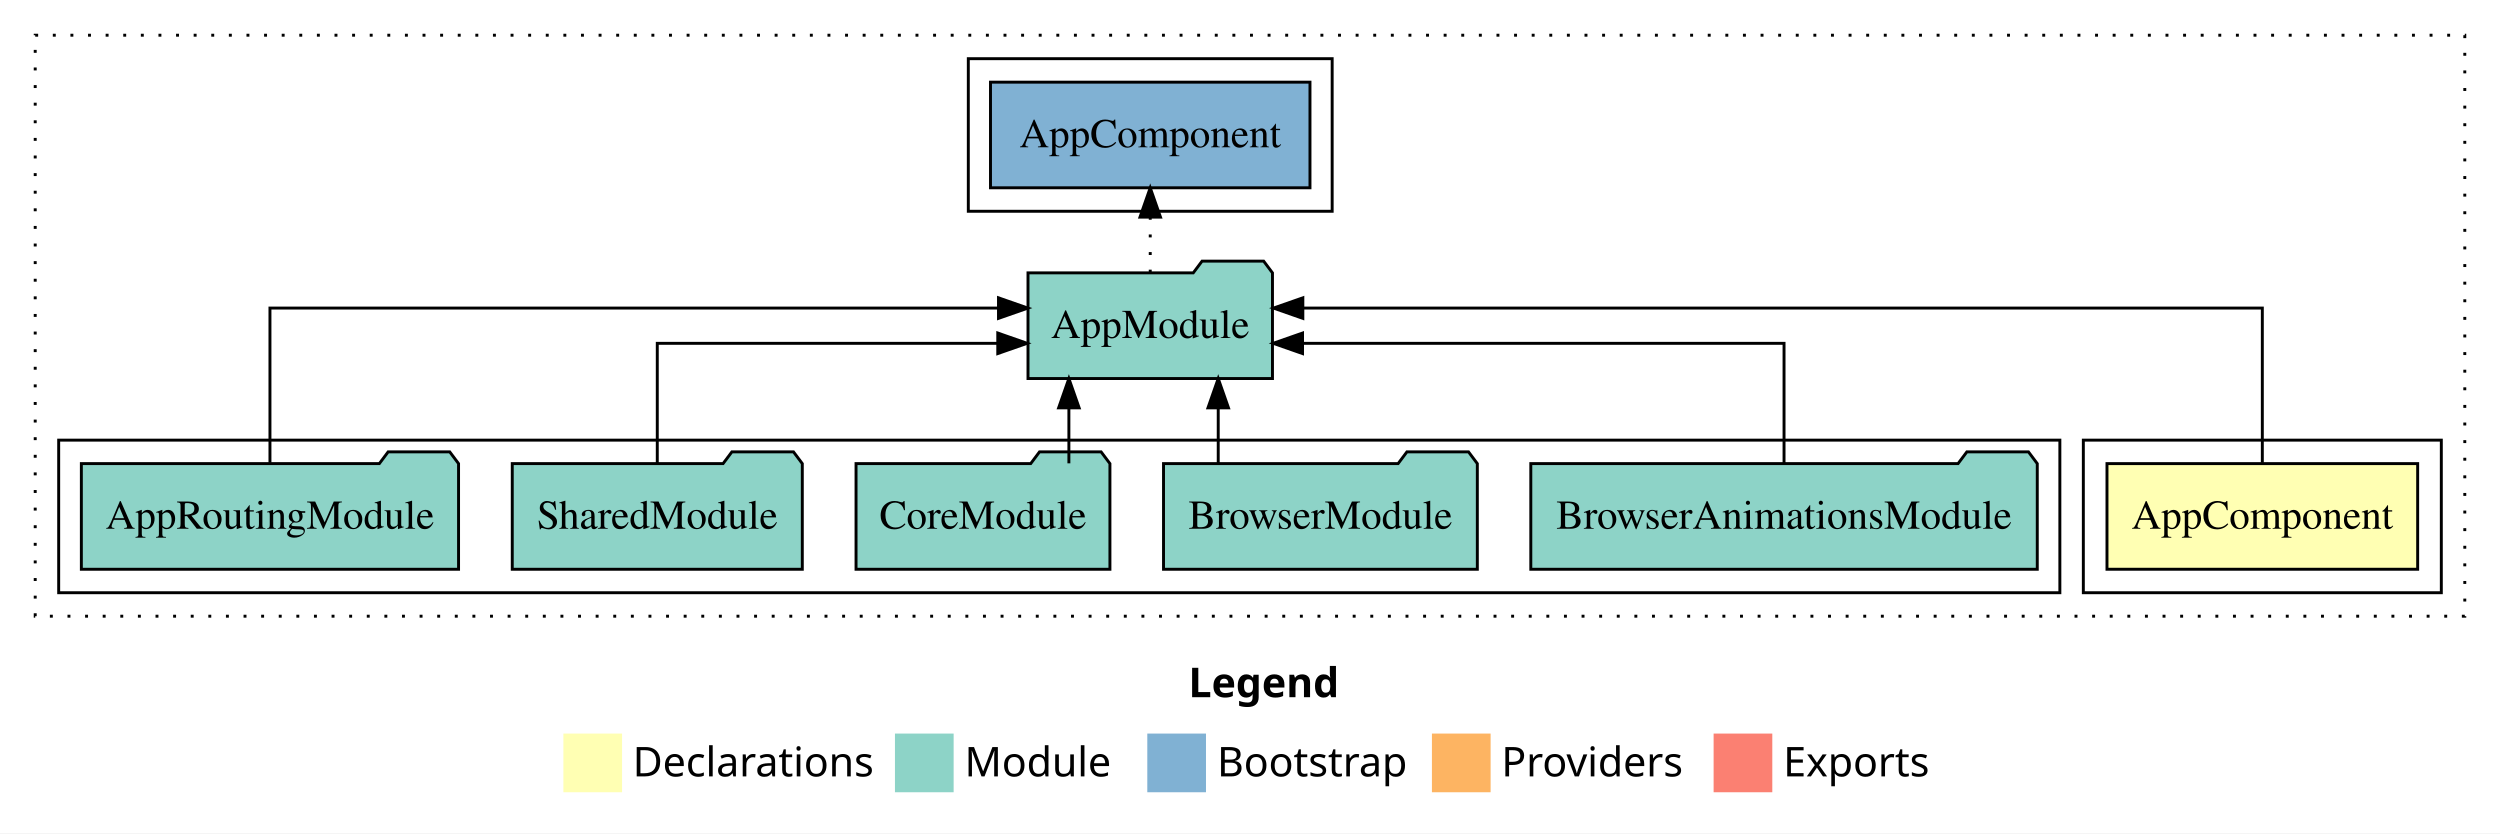
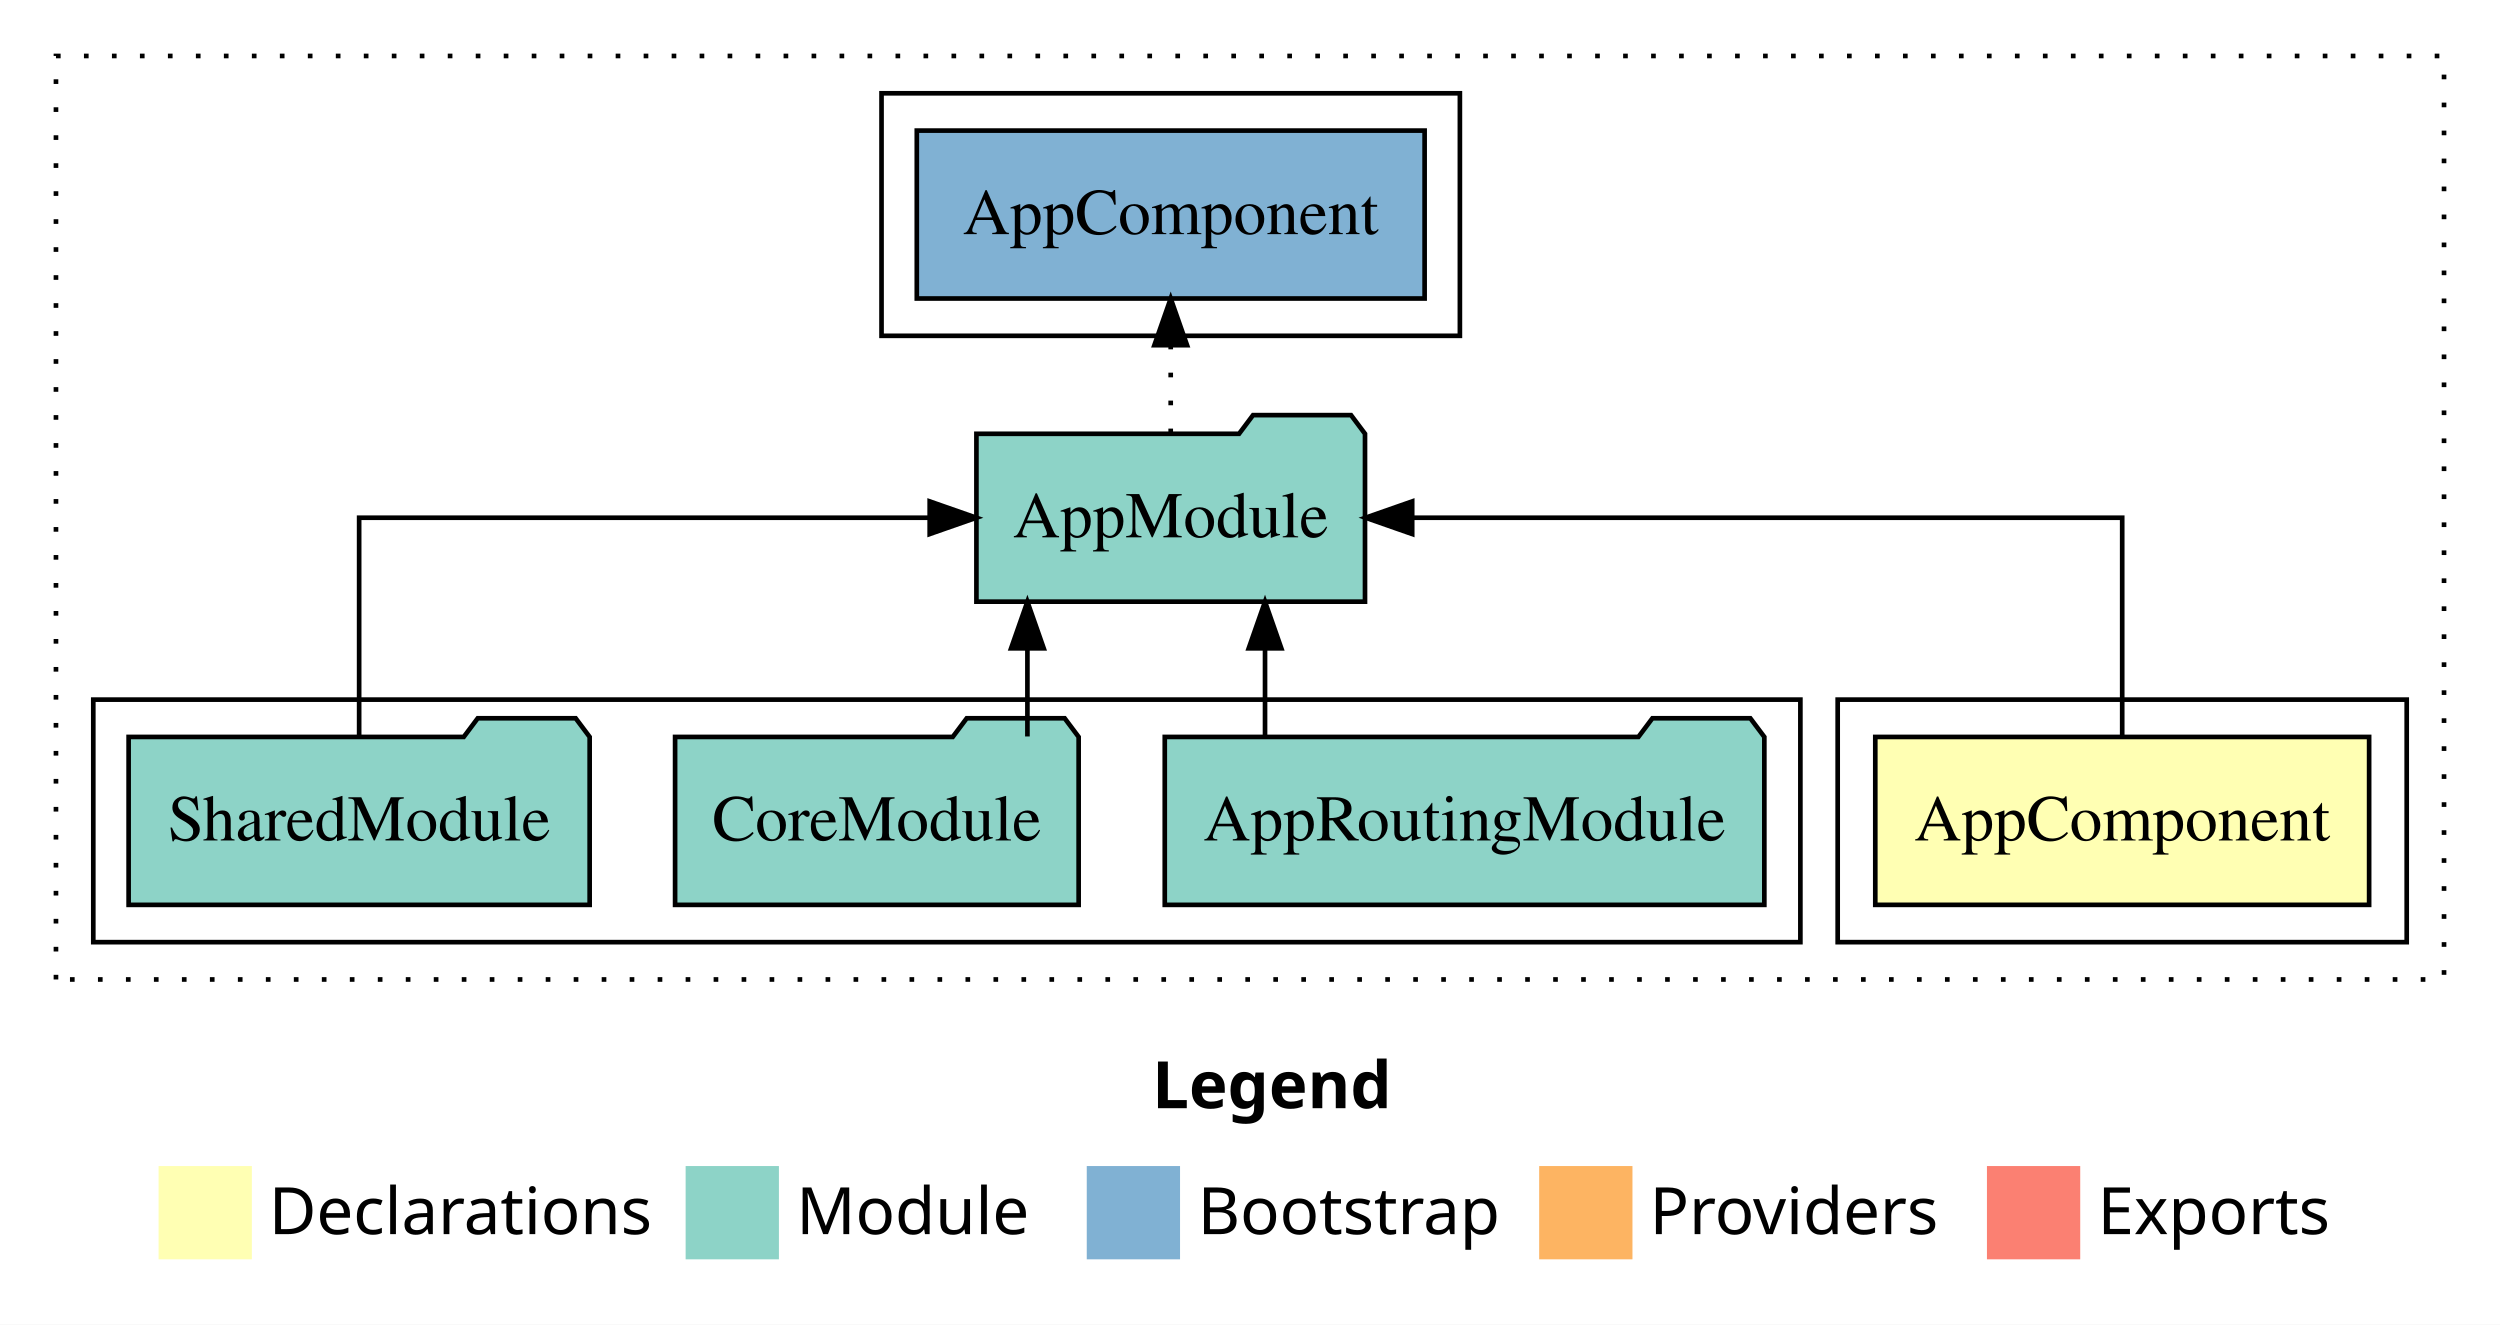
- <svg xmlns="http://www.w3.org/2000/svg" width="852pt" height="284pt" viewBox="0.00 0.00 852.00 284.00">
+ <svg xmlns="http://www.w3.org/2000/svg" width="536pt" height="284pt" viewBox="0.00 0.00 536.00 284.00">
  <g id="graph0" class="graph" transform="scale(1 1) rotate(0) translate(4 280)">
-     <polygon fill="#ffffff" stroke="transparent" points="-4,4 -4,-280 848,-280 848,4 -4,4" />
-     <text text-anchor="start" x="401.009" y="-42.4" font-family="sans-serif" font-weight="bold" font-size="14.00" fill="#000000">Legend</text>
-     <polygon fill="#ffffb3" stroke="transparent" points="188,-10 188,-30 208,-30 208,-10 188,-10" />
-     <text text-anchor="start" x="211.629" y="-15.4" font-family="sans-serif" font-size="14.00" fill="#000000">  Declarations</text>
-     <polygon fill="#8dd3c7" stroke="transparent" points="301,-10 301,-30 321,-30 321,-10 301,-10" />
-     <text text-anchor="start" x="324.725" y="-15.4" font-family="sans-serif" font-size="14.00" fill="#000000">  Module</text>
-     <polygon fill="#80b1d3" stroke="transparent" points="387,-10 387,-30 407,-30 407,-10 387,-10" />
-     <text text-anchor="start" x="410.781" y="-15.4" font-family="sans-serif" font-size="14.00" fill="#000000">  Bootstrap</text>
-     <polygon fill="#fdb462" stroke="transparent" points="484,-10 484,-30 504,-30 504,-10 484,-10" />
-     <text text-anchor="start" x="507.673" y="-15.4" font-family="sans-serif" font-size="14.00" fill="#000000">  Providers</text>
-     <polygon fill="#fb8072" stroke="transparent" points="580,-10 580,-30 600,-30 600,-10 580,-10" />
-     <text text-anchor="start" x="603.726" y="-15.4" font-family="sans-serif" font-size="14.00" fill="#000000">  Exports</text>
+     <polygon fill="#ffffff" stroke="transparent" points="-4,4 -4,-280 532,-280 532,4 -4,4" />
+     <text text-anchor="start" x="243.009" y="-42.4" font-family="sans-serif" font-weight="bold" font-size="14.00" fill="#000000">Legend</text>
+     <polygon fill="#ffffb3" stroke="transparent" points="30,-10 30,-30 50,-30 50,-10 30,-10" />
+     <text text-anchor="start" x="53.629" y="-15.4" font-family="sans-serif" font-size="14.00" fill="#000000">  Declarations</text>
+     <polygon fill="#8dd3c7" stroke="transparent" points="143,-10 143,-30 163,-30 163,-10 143,-10" />
+     <text text-anchor="start" x="166.725" y="-15.4" font-family="sans-serif" font-size="14.00" fill="#000000">  Module</text>
+     <polygon fill="#80b1d3" stroke="transparent" points="229,-10 229,-30 249,-30 249,-10 229,-10" />
+     <text text-anchor="start" x="252.781" y="-15.4" font-family="sans-serif" font-size="14.00" fill="#000000">  Bootstrap</text>
+     <polygon fill="#fdb462" stroke="transparent" points="326,-10 326,-30 346,-30 346,-10 326,-10" />
+     <text text-anchor="start" x="349.673" y="-15.4" font-family="sans-serif" font-size="14.00" fill="#000000">  Providers</text>
+     <polygon fill="#fb8072" stroke="transparent" points="422,-10 422,-30 442,-30 442,-10 422,-10" />
+     <text text-anchor="start" x="445.726" y="-15.4" font-family="sans-serif" font-size="14.00" fill="#000000">  Exports</text>
    <g id="clust1" class="cluster">
-       <polygon fill="none" stroke="#000000" stroke-dasharray="1,5" points="8,-70 8,-268 836,-268 836,-70 8,-70" />
+       <polygon fill="none" stroke="#000000" stroke-dasharray="1,5" points="8,-70 8,-268 520,-268 520,-70 8,-70" />
    </g>
    <g id="clust2" class="cluster">
-       <polygon fill="none" stroke="#000000" points="706,-78 706,-130 828,-130 828,-78 706,-78" />
+       <polygon fill="none" stroke="#000000" points="390,-78 390,-130 512,-130 512,-78 390,-78" />
    </g>
    <g id="clust4" class="cluster">
-       <polygon fill="none" stroke="#000000" points="16,-78 16,-130 698,-130 698,-78 16,-78" />
+       <polygon fill="none" stroke="#000000" points="16,-78 16,-130 382,-130 382,-78 16,-78" />
    </g>
    <g id="clust6" class="cluster">
-       <polygon fill="none" stroke="#000000" points="326,-208 326,-260 450,-260 450,-208 326,-208" />
+       <polygon fill="none" stroke="#000000" points="185,-208 185,-260 309,-260 309,-208 185,-208" />
    </g>
    <g id="node1" class="node">
-       <polygon fill="#ffffb3" stroke="#000000" points="819.94,-122 714.06,-122 714.06,-86 819.94,-86 819.94,-122" />
-       <text text-anchor="middle" x="767" y="-99.8" font-family="Times,serif" font-size="14.00" fill="#000000">AppComponent</text>
+       <polygon fill="#ffffb3" stroke="#000000" points="503.94,-122 398.06,-122 398.06,-86 503.94,-86 503.94,-122" />
+       <text text-anchor="middle" x="451" y="-99.8" font-family="Times,serif" font-size="14.00" fill="#000000">AppComponent</text>
    </g>
    <g id="node2" class="node">
-       <polygon fill="#8dd3c7" stroke="#000000" points="429.657,-187 426.657,-191 405.657,-191 402.657,-187 346.343,-187 346.343,-151 429.657,-151 429.657,-187" />
-       <text text-anchor="middle" x="388" y="-164.8" font-family="Times,serif" font-size="14.00" fill="#000000">AppModule</text>
+       <polygon fill="#8dd3c7" stroke="#000000" points="288.657,-187 285.657,-191 264.657,-191 261.657,-187 205.343,-187 205.343,-151 288.657,-151 288.657,-187" />
+       <text text-anchor="middle" x="247" y="-164.8" font-family="Times,serif" font-size="14.00" fill="#000000">AppModule</text>
    </g>
    <g id="edge1" class="edge">
-       <path fill="none" stroke="#000000" d="M767,-122.284C767,-143.321 767,-175 767,-175 767,-175 440.008,-175 440.008,-175" />
-       <polygon fill="#000000" stroke="#000000" points="440.008,-171.5 430.008,-175 440.008,-178.5 440.008,-171.5" />
+       <path fill="none" stroke="#000000" d="M451,-122.106C451,-141.339 451,-169 451,-169 451,-169 298.775,-169 298.775,-169" />
+       <polygon fill="#000000" stroke="#000000" points="298.775,-165.5 288.775,-169 298.775,-172.5 298.775,-165.5" />
    </g>
-     <g id="node8" class="node">
-       <polygon fill="#80b1d3" stroke="#000000" points="442.439,-252 333.561,-252 333.561,-216 442.439,-216 442.439,-252" />
-       <text text-anchor="middle" x="388" y="-229.8" font-family="Times,serif" font-size="14.00" fill="#000000">AppComponent </text>
+     <g id="node6" class="node">
+       <polygon fill="#80b1d3" stroke="#000000" points="301.439,-252 192.561,-252 192.561,-216 301.439,-216 301.439,-252" />
+       <text text-anchor="middle" x="247" y="-229.8" font-family="Times,serif" font-size="14.00" fill="#000000">AppComponent </text>
    </g>
-     <g id="edge7" class="edge">
-       <path fill="none" stroke="#000000" stroke-dasharray="1,5" d="M388,-187.106C388,-187.106 388,-205.991 388,-205.991" />
-       <polygon fill="#000000" stroke="#000000" points="384.5,-205.991 388,-215.991 391.5,-205.991 384.5,-205.991" />
+     <g id="edge5" class="edge">
+       <path fill="none" stroke="#000000" stroke-dasharray="1,5" d="M247,-187.106C247,-187.106 247,-205.991 247,-205.991" />
+       <polygon fill="#000000" stroke="#000000" points="243.5,-205.991 247,-215.991 250.5,-205.991 243.5,-205.991" />
    </g>
    <g id="node3" class="node">
-       <polygon fill="#8dd3c7" stroke="#000000" points="690.302,-122 687.302,-126 666.302,-126 663.302,-122 517.698,-122 517.698,-86 690.302,-86 690.302,-122" />
-       <text text-anchor="middle" x="604" y="-99.8" font-family="Times,serif" font-size="14.00" fill="#000000">BrowserAnimationsModule</text>
+       <polygon fill="#8dd3c7" stroke="#000000" points="374.274,-122 371.274,-126 350.274,-126 347.274,-122 245.726,-122 245.726,-86 374.274,-86 374.274,-122" />
+       <text text-anchor="middle" x="310" y="-99.8" font-family="Times,serif" font-size="14.00" fill="#000000">AppRoutingModule</text>
    </g>
    <g id="edge2" class="edge">
-       <path fill="none" stroke="#000000" d="M604,-122.022C604,-139.373 604,-163 604,-163 604,-163 439.903,-163 439.903,-163" />
-       <polygon fill="#000000" stroke="#000000" points="439.903,-159.5 429.903,-163 439.903,-166.5 439.903,-159.5" />
+       <path fill="none" stroke="#000000" d="M267.221,-122.106C267.221,-122.106 267.221,-140.991 267.221,-140.991" />
+       <polygon fill="#000000" stroke="#000000" points="263.721,-140.991 267.221,-150.991 270.721,-140.991 263.721,-140.991" />
    </g>
    <g id="node4" class="node">
-       <polygon fill="#8dd3c7" stroke="#000000" points="499.473,-122 496.473,-126 475.473,-126 472.473,-122 392.527,-122 392.527,-86 499.473,-86 499.473,-122" />
-       <text text-anchor="middle" x="446" y="-99.8" font-family="Times,serif" font-size="14.00" fill="#000000">BrowserModule</text>
+       <polygon fill="#8dd3c7" stroke="#000000" points="227.262,-122 224.262,-126 203.262,-126 200.262,-122 140.738,-122 140.738,-86 227.262,-86 227.262,-122" />
+       <text text-anchor="middle" x="184" y="-99.8" font-family="Times,serif" font-size="14.00" fill="#000000">CoreModule</text>
    </g>
    <g id="edge3" class="edge">
-       <path fill="none" stroke="#000000" d="M411.171,-122.106C411.171,-122.106 411.171,-140.991 411.171,-140.991" />
-       <polygon fill="#000000" stroke="#000000" points="407.671,-140.991 411.171,-150.991 414.671,-140.991 407.671,-140.991" />
+       <path fill="none" stroke="#000000" d="M216.276,-122.106C216.276,-122.106 216.276,-140.991 216.276,-140.991" />
+       <polygon fill="#000000" stroke="#000000" points="212.776,-140.991 216.276,-150.991 219.776,-140.991 212.776,-140.991" />
    </g>
    <g id="node5" class="node">
-       <polygon fill="#8dd3c7" stroke="#000000" points="374.262,-122 371.262,-126 350.262,-126 347.262,-122 287.738,-122 287.738,-86 374.262,-86 374.262,-122" />
-       <text text-anchor="middle" x="331" y="-99.8" font-family="Times,serif" font-size="14.00" fill="#000000">CoreModule</text>
+       <polygon fill="#8dd3c7" stroke="#000000" points="122.423,-122 119.423,-126 98.423,-126 95.423,-122 23.577,-122 23.577,-86 122.423,-86 122.423,-122" />
+       <text text-anchor="middle" x="73" y="-99.8" font-family="Times,serif" font-size="14.00" fill="#000000">SharedModule</text>
    </g>
    <g id="edge4" class="edge">
-       <path fill="none" stroke="#000000" d="M360.276,-122.106C360.276,-122.106 360.276,-140.991 360.276,-140.991" />
-       <polygon fill="#000000" stroke="#000000" points="356.776,-140.991 360.276,-150.991 363.776,-140.991 356.776,-140.991" />
-     </g>
-     <g id="node6" class="node">
-       <polygon fill="#8dd3c7" stroke="#000000" points="269.423,-122 266.423,-126 245.423,-126 242.423,-122 170.577,-122 170.577,-86 269.423,-86 269.423,-122" />
-       <text text-anchor="middle" x="220" y="-99.8" font-family="Times,serif" font-size="14.00" fill="#000000">SharedModule</text>
-     </g>
-     <g id="edge5" class="edge">
-       <path fill="none" stroke="#000000" d="M220,-122.022C220,-139.373 220,-163 220,-163 220,-163 336.04,-163 336.04,-163" />
-       <polygon fill="#000000" stroke="#000000" points="336.04,-166.5 346.04,-163 336.04,-159.5 336.04,-166.5" />
-     </g>
-     <g id="node7" class="node">
-       <polygon fill="#8dd3c7" stroke="#000000" points="152.274,-122 149.274,-126 128.274,-126 125.274,-122 23.726,-122 23.726,-86 152.274,-86 152.274,-122" />
-       <text text-anchor="middle" x="88" y="-99.8" font-family="Times,serif" font-size="14.00" fill="#000000">AppRoutingModule</text>
-     </g>
-     <g id="edge6" class="edge">
-       <path fill="none" stroke="#000000" d="M88,-122.284C88,-143.321 88,-175 88,-175 88,-175 336.286,-175 336.286,-175" />
-       <polygon fill="#000000" stroke="#000000" points="336.286,-178.5 346.286,-175 336.286,-171.5 336.286,-178.5" />
+       <path fill="none" stroke="#000000" d="M73,-122.106C73,-141.339 73,-169 73,-169 73,-169 195.323,-169 195.323,-169" />
+       <polygon fill="#000000" stroke="#000000" points="195.323,-172.5 205.323,-169 195.323,-165.5 195.323,-172.5" />
    </g>
  </g>
</svg>
